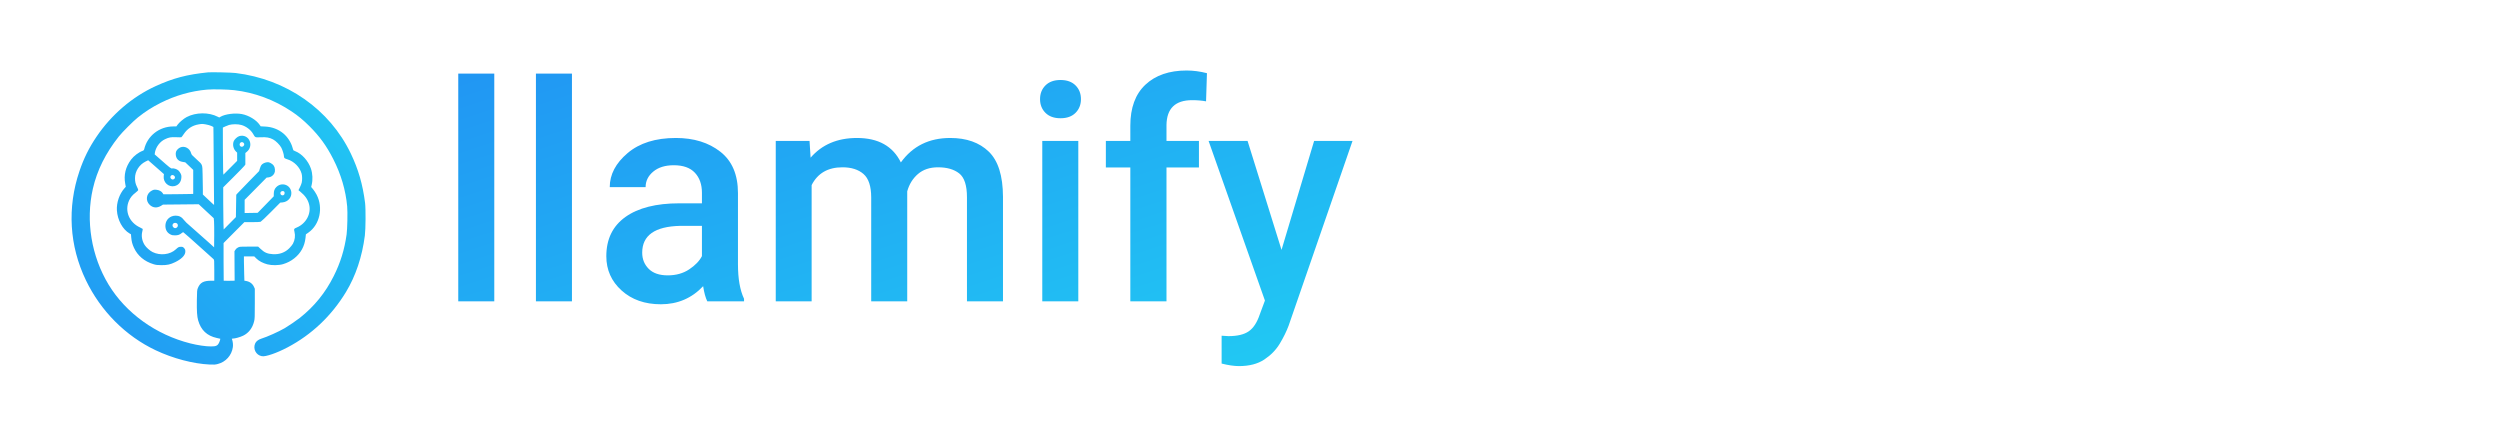
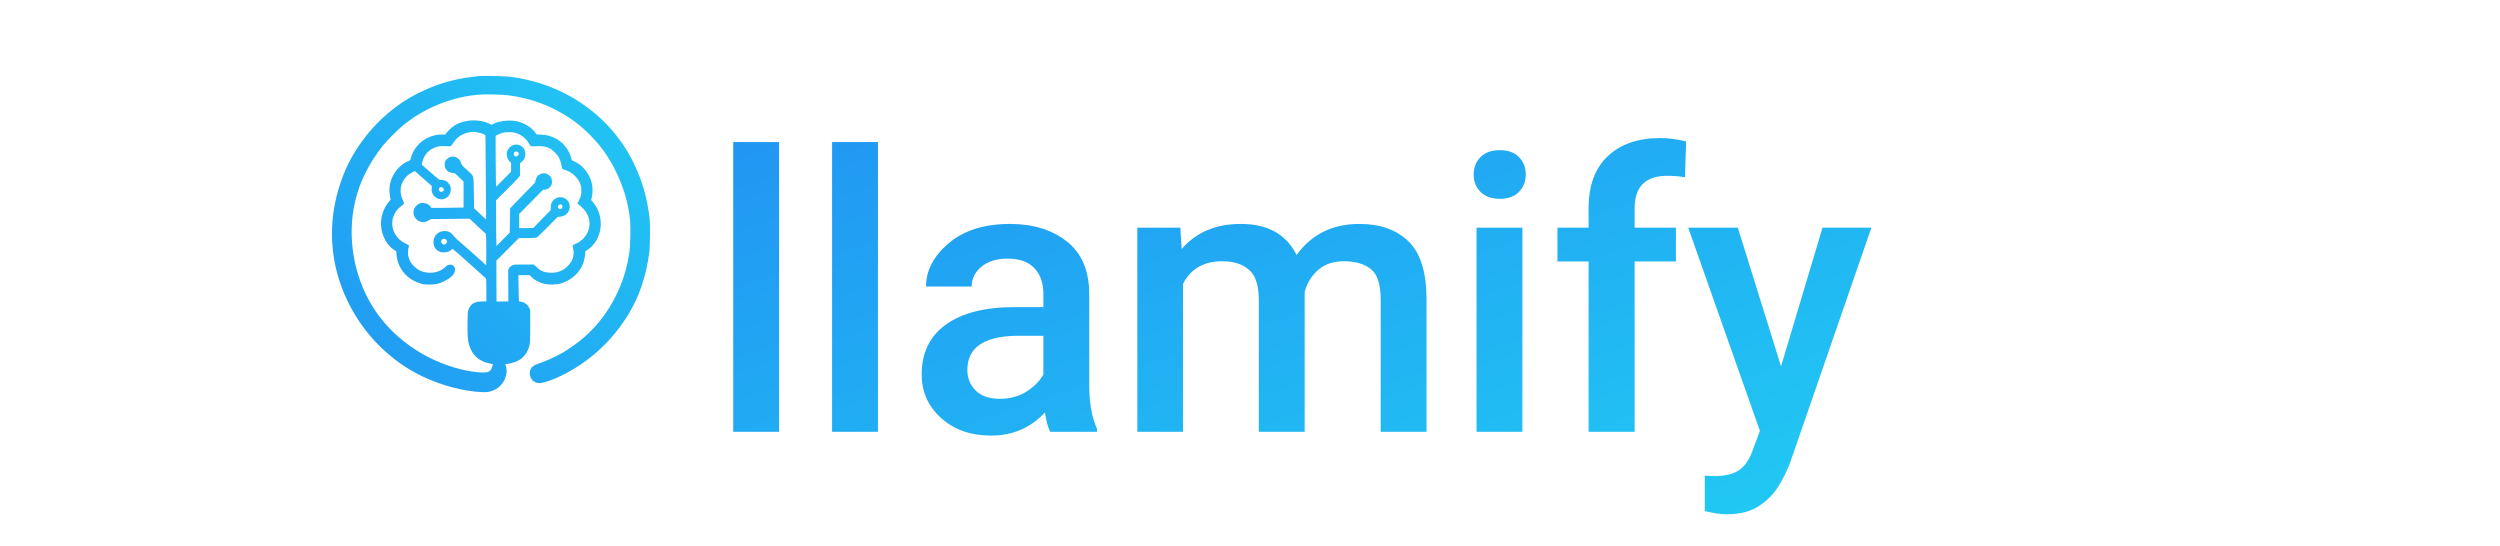
- <svg xmlns="http://www.w3.org/2000/svg" width="1400" height="240" viewBox="0 0 1400 240" role="img" aria-label="Ollamify">
+ <svg xmlns="http://www.w3.org/2000/svg" width="1100" height="240" viewBox="0 0 1100 240" role="img" aria-label="Ollamify">
  <defs>
    <linearGradient id="ollamifyGradient" x1="0" y1="0" x2="1" y2="1">
      <stop offset="0%" stop-color="#2196F3" />
      <stop offset="100%" stop-color="#21CBF3" />
    </linearGradient>
  </defs>
-   <g transform="translate(20,20) scale(0.2)">
+   <g transform="translate(129,16) scale(0.17)">
    <g transform="translate(0,1024) scale(0.1,-0.1)" fill="url(#ollamifyGradient)" stroke="none">
      <path d="M4825 9214 c-585 -59 -983 -163 -1470 -387 -653 -299 -1236 -799 -1654 -1417 -208 -307 -355 -604 -476 -961 -347 -1022 -284 -2091 180 -3055 416 -864 1113 -1564 1955 -1962 484 -229 1054 -379 1515 -399 122 -5 151 -3 222 15 225 57 390 241 423 471 10 69 -1 162 -25 224 -6 14 -2 17 26 17 61 0 203 40 287 81 157 76 264 217 309 408 16 67 18 127 18 491 l0 415 -24 53 c-41 92 -122 150 -232 167 l-36 5 -6 197 c-4 108 -7 261 -7 340 l0 143 145 0 145 0 59 -59 c69 -69 184 -130 306 -162 124 -33 319 -31 440 5 118 35 219 87 314 162 183 144 289 337 315 570 l11 103 71 49 c318 224 420 692 230 1059 -25 49 -70 117 -99 153 l-54 64 13 56 c36 146 28 317 -21 461 -74 215 -252 414 -437 485 -23 9 -46 20 -51 24 -4 3 -16 40 -28 81 -39 143 -141 299 -257 394 -141 117 -317 183 -515 192 l-118 6 -29 42 c-94 137 -303 264 -497 301 -192 36 -469 1 -600 -76 l-34 -20 -42 21 c-253 130 -612 126 -869 -8 -83 -43 -207 -148 -255 -214 l-35 -49 -83 0 c-394 0 -732 -265 -819 -643 -5 -20 -16 -32 -39 -39 -111 -39 -249 -143 -327 -247 -153 -203 -209 -431 -164 -673 l16 -88 -40 -45 c-140 -159 -222 -400 -209 -615 17 -271 159 -532 353 -646 l41 -24 7 -83 c9 -113 31 -197 78 -297 102 -221 291 -380 545 -457 76 -23 106 -26 223 -27 166 -1 245 17 385 84 170 83 272 182 283 276 6 59 -3 87 -39 123 -26 26 -38 31 -80 31 -61 0 -79 -9 -146 -72 -159 -149 -437 -181 -650 -76 -75 37 -178 128 -223 198 -74 116 -98 253 -65 381 9 33 13 64 10 70 -4 5 -35 22 -70 38 -310 141 -443 467 -310 759 39 85 94 152 179 216 47 36 76 66 76 77 0 11 -15 49 -34 86 -41 81 -56 149 -56 247 0 189 119 375 294 462 l75 37 39 -34 c22 -19 121 -106 221 -194 l181 -160 -6 -56 c-20 -175 138 -319 305 -279 110 26 180 112 189 230 4 61 1 76 -22 124 -15 31 -44 69 -64 86 -45 37 -124 62 -169 54 -36 -7 -45 0 -363 280 -69 61 -127 111 -129 113 -2 1 2 31 9 65 33 154 143 296 280 360 111 53 163 62 314 56 72 -3 136 -4 143 -1 7 2 37 42 68 89 102 152 239 242 420 272 89 15 102 15 196 -1 58 -10 124 -28 157 -44 l57 -28 3 -220 c4 -370 17 -1960 16 -1963 -2 -3 -38 31 -251 232 l-63 59 0 156 c0 86 -3 268 -7 404 -7 294 2 269 -160 417 -150 137 -149 136 -163 185 -38 135 -185 211 -305 156 -51 -23 -101 -75 -116 -119 -18 -56 -7 -141 25 -190 38 -56 82 -82 165 -96 l68 -11 112 -106 111 -106 0 -336 0 -336 -92 -3 c-51 -2 -239 -5 -418 -6 l-325 -2 -20 32 c-32 52 -103 89 -179 95 -57 5 -72 2 -120 -21 -160 -78 -193 -282 -64 -402 89 -85 203 -95 315 -28 l56 35 501 5 501 5 210 -196 210 -195 8 -88 c4 -48 6 -231 5 -407 l-3 -320 -155 140 c-130 118 -249 224 -621 550 -18 17 -47 48 -64 70 -65 88 -140 128 -237 127 -156 -2 -275 -110 -286 -261 -8 -123 41 -216 140 -265 42 -21 66 -26 127 -26 83 0 133 17 189 64 18 16 38 26 45 23 12 -5 218 -187 622 -551 110 -99 210 -189 222 -200 22 -21 23 -24 23 -313 l0 -293 -82 0 c-223 0 -317 -53 -380 -211 -20 -50 -22 -77 -26 -338 -4 -304 5 -452 37 -564 78 -271 247 -430 520 -490 l99 -22 -5 -30 c-2 -16 -17 -54 -31 -84 -40 -81 -83 -101 -222 -101 -153 0 -369 32 -582 85 -962 243 -1803 847 -2287 1645 -483 797 -646 1787 -441 2685 118 515 358 999 726 1462 99 125 410 436 534 534 218 173 397 287 643 411 412 206 843 329 1297 369 167 15 571 6 760 -16 570 -66 1119 -270 1605 -595 181 -121 328 -243 496 -410 288 -287 483 -555 671 -926 217 -427 348 -871 389 -1324 15 -162 5 -635 -16 -785 -60 -427 -172 -789 -361 -1166 -233 -466 -541 -846 -949 -1170 -87 -69 -326 -232 -421 -287 -179 -103 -484 -240 -664 -297 -73 -23 -135 -70 -161 -122 -76 -155 17 -339 186 -367 107 -18 415 89 715 247 676 356 1231 881 1637 1550 273 451 453 987 529 1582 23 178 27 750 6 915 -66 519 -187 936 -399 1380 -592 1238 -1803 2084 -3228 2256 -114 14 -680 27 -770 18z m935 -1474 c128 -35 261 -135 325 -246 63 -109 52 -104 217 -97 164 6 240 -7 343 -60 77 -40 191 -154 232 -232 34 -65 73 -192 73 -238 0 -50 16 -64 97 -88 186 -56 350 -221 399 -404 17 -61 18 -176 3 -247 -6 -29 -30 -89 -52 -133 l-40 -80 49 -40 c140 -115 214 -221 249 -360 66 -258 -86 -538 -348 -646 -75 -30 -82 -43 -62 -118 28 -111 13 -230 -43 -335 -15 -28 -59 -83 -98 -123 -122 -124 -278 -181 -463 -170 -154 9 -238 45 -349 152 l-64 60 -256 0 c-242 0 -260 -1 -304 -22 -31 -14 -56 -36 -75 -64 l-28 -43 2 -412 3 -413 -151 -3 c-83 -2 -153 -1 -155 1 -2 2 -4 241 -4 530 l0 526 291 293 291 292 213 0 c124 0 226 4 242 10 15 6 145 129 289 274 l261 263 60 5 c156 15 265 139 250 285 -22 212 -275 296 -424 141 -46 -48 -66 -102 -67 -184 l-1 -71 -225 -231 -225 -231 -182 -3 -183 -3 0 185 0 185 308 311 307 311 53 6 c70 8 133 52 162 112 18 37 21 59 18 110 -5 84 -41 137 -118 178 -48 25 -62 28 -110 23 -63 -8 -129 -43 -155 -83 -11 -15 -28 -58 -40 -96 l-20 -68 -292 -298 c-161 -164 -305 -313 -320 -332 l-28 -33 -5 -312 -5 -313 -171 -173 -171 -173 -7 179 c-3 99 -6 364 -6 590 l0 411 281 280 c154 154 294 298 310 319 l29 39 0 161 0 162 46 38 c84 71 115 184 79 287 -44 124 -169 186 -297 147 -53 -16 -132 -88 -153 -140 -39 -96 -12 -220 64 -292 l31 -30 0 -115 0 -115 -192 -193 -193 -194 -7 83 c-3 46 -6 342 -7 660 l-1 576 66 31 c36 17 84 36 107 42 96 27 248 27 347 -1z m60 -500 c26 -26 25 -58 -2 -87 -41 -44 -108 -19 -108 40 0 61 67 90 110 47z m-1943 -922 c40 -38 24 -90 -33 -104 -30 -8 -74 28 -74 61 0 59 63 85 107 43z m3083 -447 c25 -47 -1 -101 -48 -101 -54 0 -81 62 -45 102 22 25 79 24 93 -1z m-3000 -891 c30 -30 27 -83 -6 -109 -35 -28 -69 -26 -99 4 -50 49 -19 125 50 125 22 0 43 -8 55 -20z" />
    </g>
  </g>
-   <text x="245" y="122" fill="url(#ollamifyGradient)" font-family="system-ui, -apple-system, Segoe UI, Roboto, Arial, sans-serif" font-size="170" font-weight="500" dominant-baseline="middle">
+   <text x="311" y="190" fill="url(#ollamifyGradient)" font-family="system-ui, -apple-system, Segoe UI, Roboto, Arial, sans-serif" font-size="170" font-weight="500" textLength="660" lengthAdjust="spacingAndGlyphs">
    llamify
  </text>
</svg>
